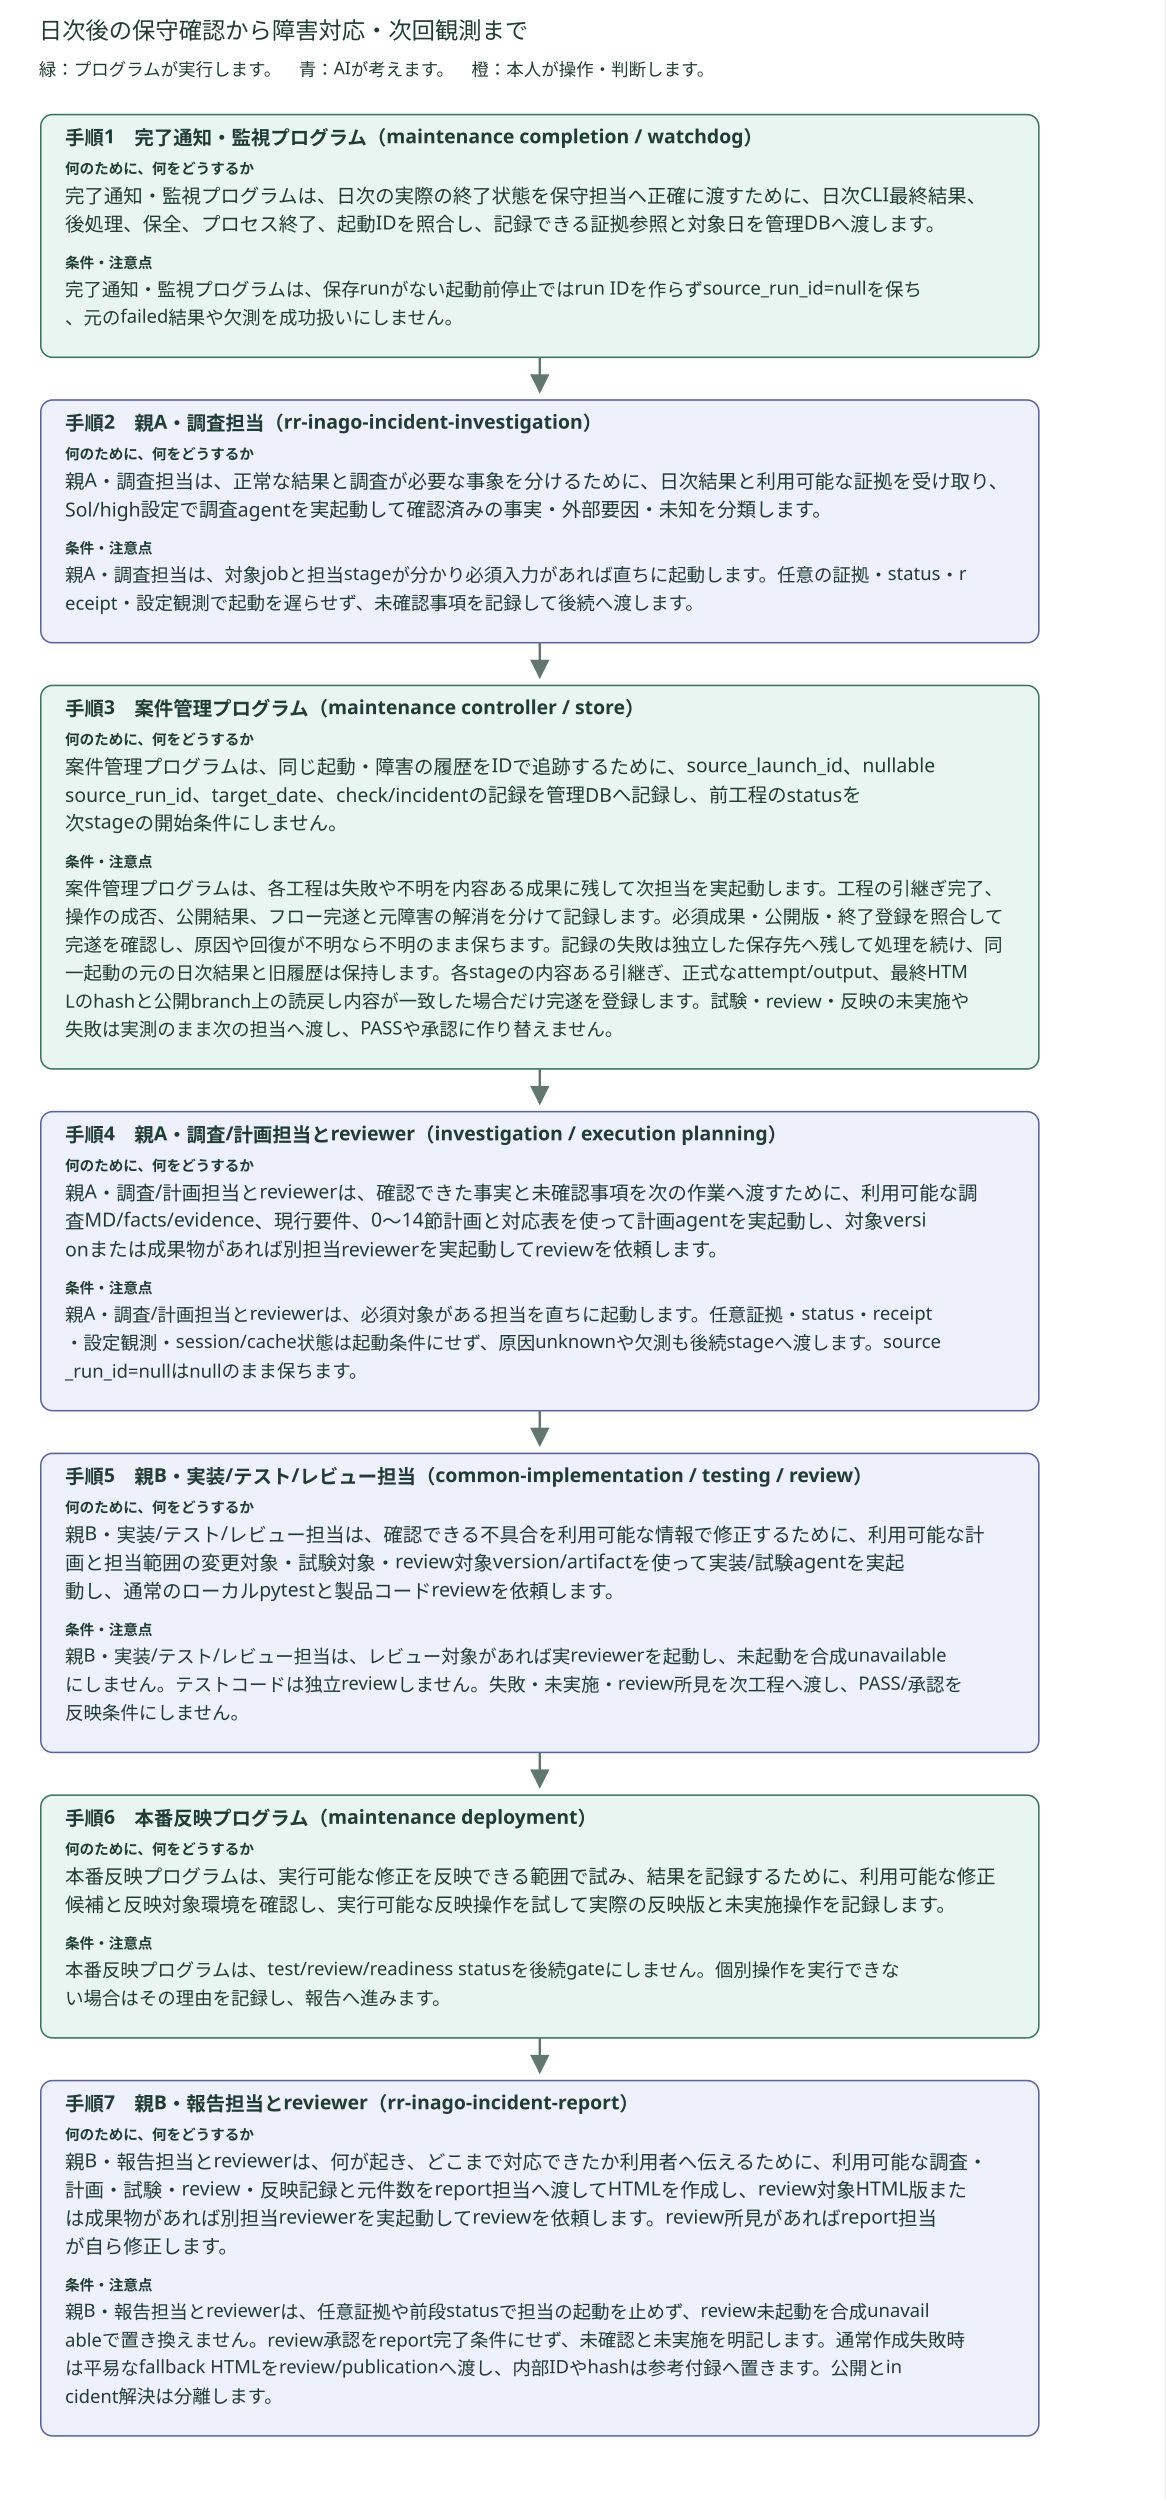
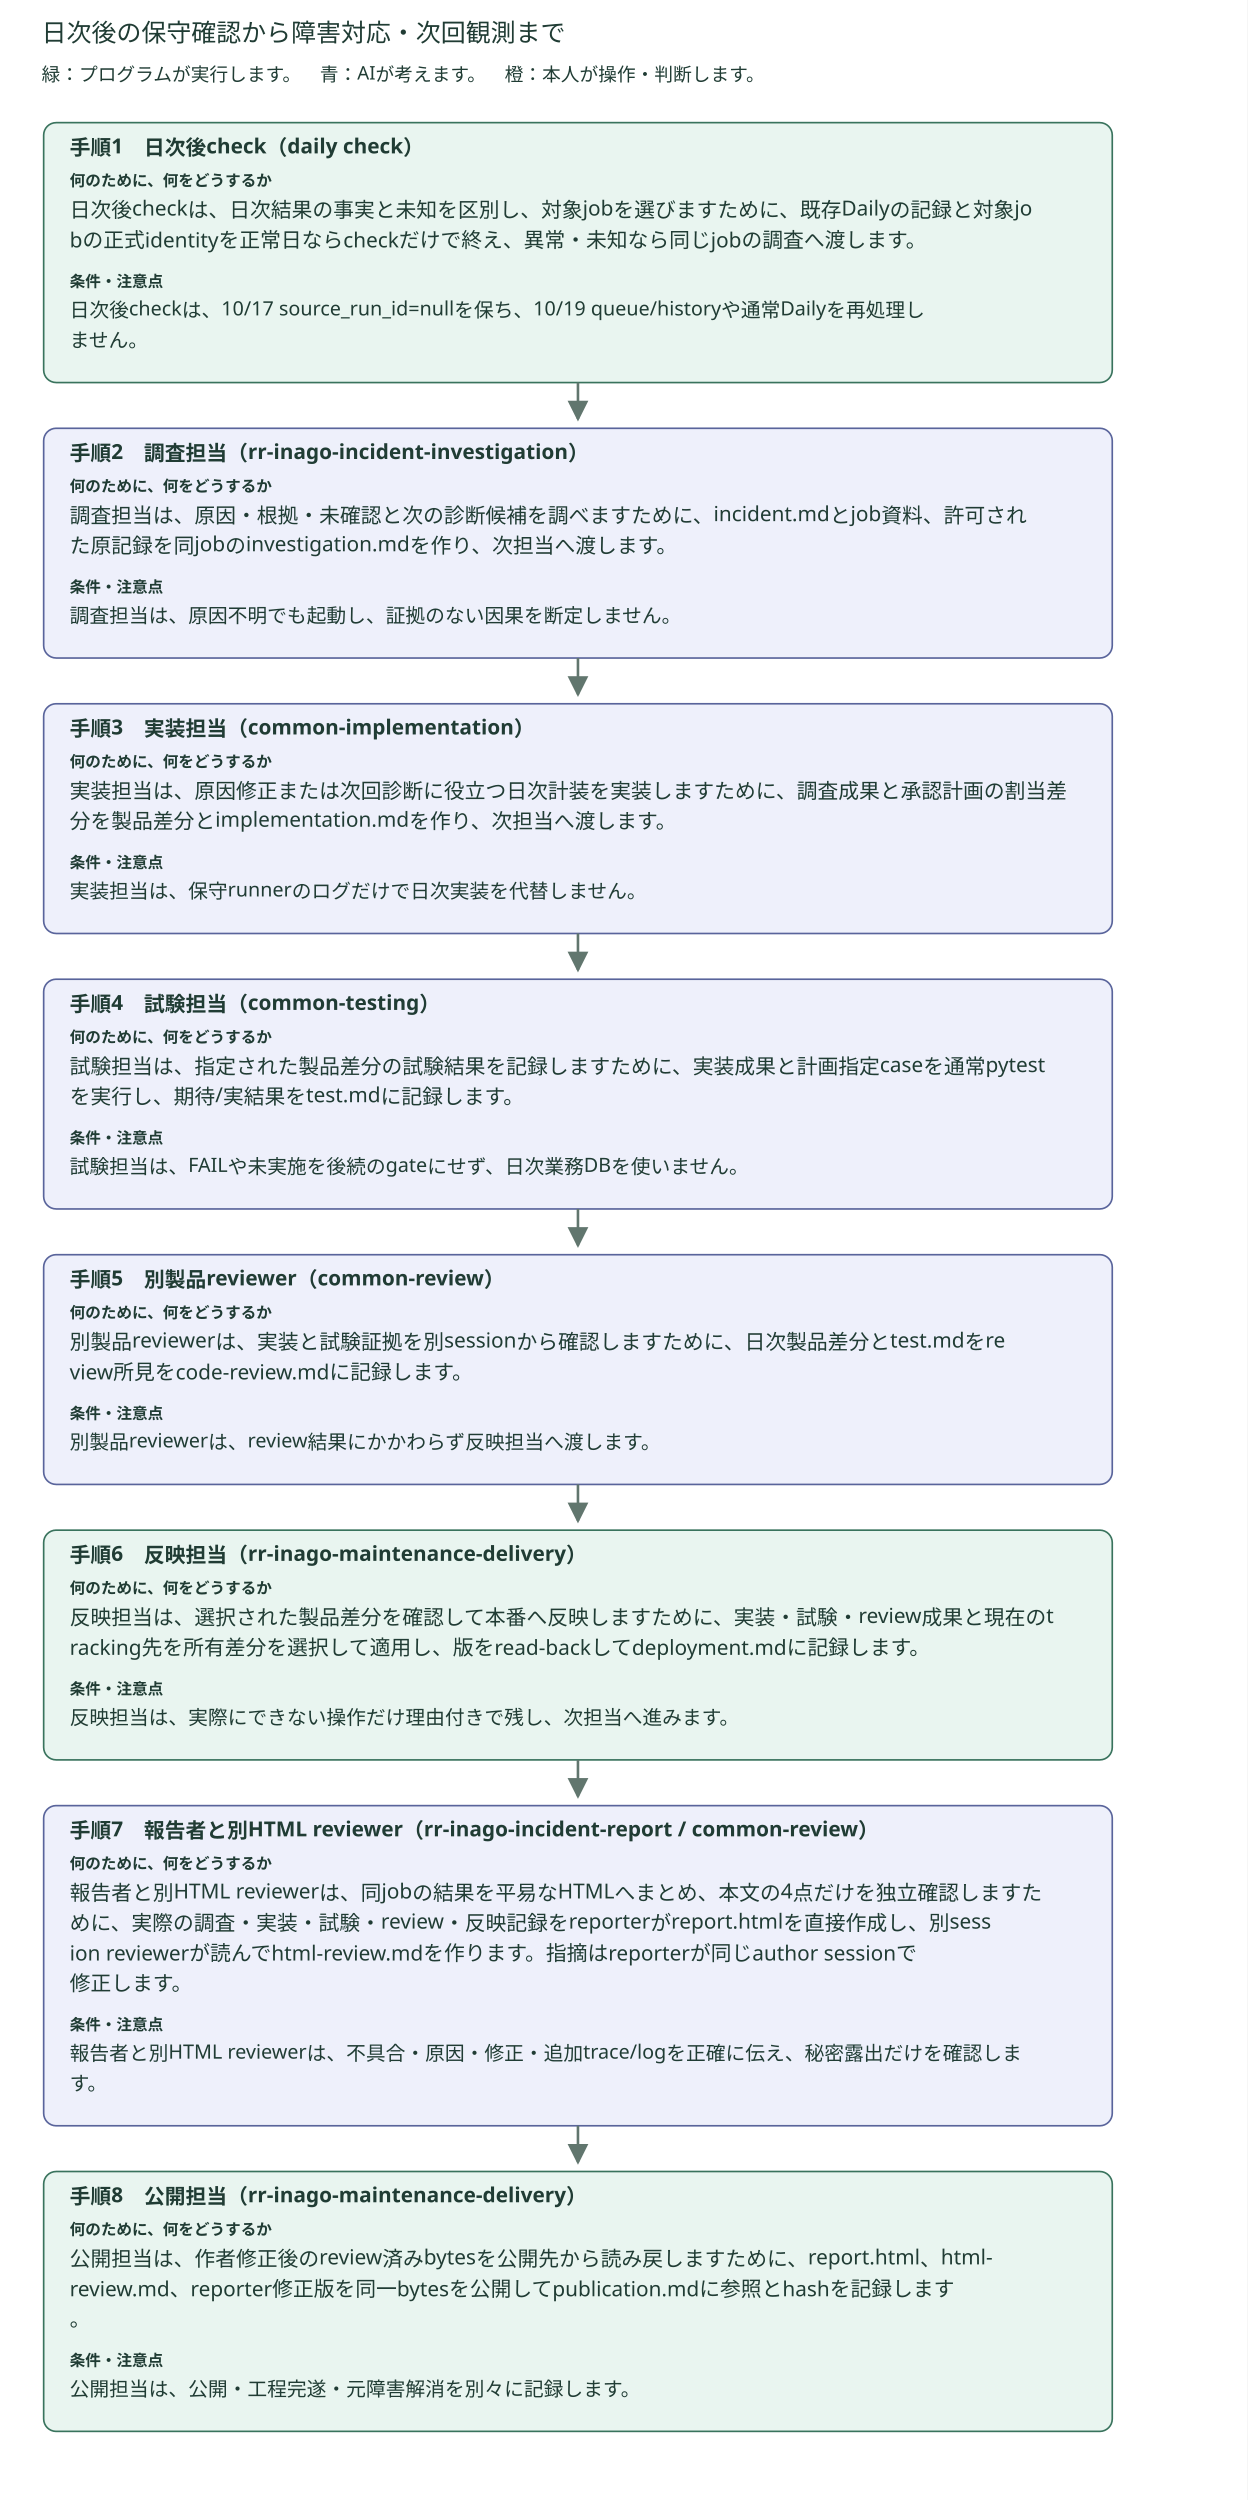
- <svg xmlns="http://www.w3.org/2000/svg" viewBox="0 0 1200 2575" role="img" aria-labelledby="task-F12-title task-F12-desc" font-family="Yu Gothic, Meiryo, sans-serif">
+ <svg xmlns="http://www.w3.org/2000/svg" viewBox="0 0 1200 2405" role="img" aria-labelledby="task-F12-title task-F12-desc" font-family="Yu Gothic, Meiryo, sans-serif">
  <defs>
    <marker id="task-F12-arrow" markerWidth="8" markerHeight="8" refX="7" refY="4" orient="auto">
      <path d="M0,0 L8,4 L0,8 Z" fill="#61766e" />
    </marker>
  </defs>
-   <rect width="1200" height="2575" fill="#fff" />
+   <rect width="1200" height="2405" fill="#fff" />
  <text x="40" y="40" font-size="24" font-weight="400" text-anchor="start" fill="#203c34">日次後の保守確認から障害対応・次回観測まで</text>
  <text x="40" y="78" font-size="18" font-weight="400" text-anchor="start" fill="#203c34">緑：プログラムが実行します。　青：AIが考えます。　橙：本人が操作・判断します。</text>
  <g class="diagram-node" data-node="F12-1">
    <rect x="42" y="118" width="1028" height="250" rx="12" fill="#e9f5f0" stroke="#39735d" stroke-width="1.6" />
-     <text x="67" y="149" font-size="20" font-weight="700" text-anchor="start" fill="#203c34">手順1　完了通知・監視プログラム（maintenance completion / watchdog）</text>
+     <text x="67" y="149" font-size="20" font-weight="700" text-anchor="start" fill="#203c34">手順1　日次後check（daily check）</text>
    <text x="67" y="179" font-size="15" font-weight="700" text-anchor="start" fill="#203c34">何のために、何をどうするか</text>
-     <text x="67" y="209" font-size="20" font-weight="400" text-anchor="start" fill="#203c34">完了通知・監視プログラムは、日次の実際の終了状態を保守担当へ正確に渡すために、日次CLI最終結果、</text>
-     <text x="67" y="238" font-size="20" font-weight="400" text-anchor="start" fill="#203c34">後処理、保全、プロセス終了、起動IDを照合し、記録できる証拠参照と対象日を管理DBへ渡します。</text>
+     <text x="67" y="209" font-size="20" font-weight="400" text-anchor="start" fill="#203c34">日次後checkは、日次結果の事実と未知を区別し、対象jobを選びますために、既存Dailyの記録と対象jo</text>
+     <text x="67" y="238" font-size="20" font-weight="400" text-anchor="start" fill="#203c34">bの正式identityを正常日ならcheckだけで終え、異常・未知なら同じjobの調査へ渡します。</text>
    <text x="67" y="276" font-size="15" font-weight="700" text-anchor="start" fill="#203c34">条件・注意点</text>
-     <text x="67" y="305" font-size="19" font-weight="400" text-anchor="start" fill="#203c34">完了通知・監視プログラムは、保存runがない起動前停止ではrun IDを作らずsource_run_id=nullを保ち</text>
-     <text x="67" y="334" font-size="19" font-weight="400" text-anchor="start" fill="#203c34">、元のfailed結果や欠測を成功扱いにしません。</text>
+     <text x="67" y="305" font-size="19" font-weight="400" text-anchor="start" fill="#203c34">日次後checkは、10/17 source_run_id=nullを保ち、10/19 queue/historyや通常Dailyを再処理し</text>
+     <text x="67" y="334" font-size="19" font-weight="400" text-anchor="start" fill="#203c34">ません。</text>
  </g>
  <path d="M 556 368 V 403" fill="none" stroke="#61766e" stroke-width="2.5" marker-end="url(#task-F12-arrow)" />
  <g class="diagram-node" data-node="F12-2">
-     <rect x="42" y="412" width="1028" height="250" rx="12" fill="#eef0fb" stroke="#59649b" stroke-width="1.6" />
-     <text x="67" y="443" font-size="20" font-weight="700" text-anchor="start" fill="#203c34">手順2　親A・調査担当（rr-inago-incident-investigation）</text>
+     <rect x="42" y="412" width="1028" height="221" rx="12" fill="#eef0fb" stroke="#59649b" stroke-width="1.6" />
+     <text x="67" y="443" font-size="20" font-weight="700" text-anchor="start" fill="#203c34">手順2　調査担当（rr-inago-incident-investigation）</text>
    <text x="67" y="473" font-size="15" font-weight="700" text-anchor="start" fill="#203c34">何のために、何をどうするか</text>
-     <text x="67" y="503" font-size="20" font-weight="400" text-anchor="start" fill="#203c34">親A・調査担当は、正常な結果と調査が必要な事象を分けるために、日次結果と利用可能な証拠を受け取り、</text>
-     <text x="67" y="532" font-size="20" font-weight="400" text-anchor="start" fill="#203c34">Sol/high設定で調査agentを実起動して確認済みの事実・外部要因・未知を分類します。</text>
+     <text x="67" y="503" font-size="20" font-weight="400" text-anchor="start" fill="#203c34">調査担当は、原因・根拠・未確認と次の診断候補を調べますために、incident.mdとjob資料、許可され</text>
+     <text x="67" y="532" font-size="20" font-weight="400" text-anchor="start" fill="#203c34">た原記録を同jobのinvestigation.mdを作り、次担当へ渡します。</text>
    <text x="67" y="570" font-size="15" font-weight="700" text-anchor="start" fill="#203c34">条件・注意点</text>
-     <text x="67" y="599" font-size="19" font-weight="400" text-anchor="start" fill="#203c34">親A・調査担当は、対象jobと担当stageが分かり必須入力があれば直ちに起動します。任意の証拠・status・r</text>
-     <text x="67" y="628" font-size="19" font-weight="400" text-anchor="start" fill="#203c34">eceipt・設定観測で起動を遅らせず、未確認事項を記録して後続へ渡します。</text>
+     <text x="67" y="599" font-size="19" font-weight="400" text-anchor="start" fill="#203c34">調査担当は、原因不明でも起動し、証拠のない因果を断定しません。</text>
  </g>
-   <path d="M 556 662 V 697" fill="none" stroke="#61766e" stroke-width="2.5" marker-end="url(#task-F12-arrow)" />
+   <path d="M 556 633 V 668" fill="none" stroke="#61766e" stroke-width="2.5" marker-end="url(#task-F12-arrow)" />
  <g class="diagram-node" data-node="F12-3">
-     <rect x="42" y="706" width="1028" height="395" rx="12" fill="#e9f5f0" stroke="#39735d" stroke-width="1.6" />
-     <text x="67" y="737" font-size="20" font-weight="700" text-anchor="start" fill="#203c34">手順3　案件管理プログラム（maintenance controller / store）</text>
-     <text x="67" y="767" font-size="15" font-weight="700" text-anchor="start" fill="#203c34">何のために、何をどうするか</text>
-     <text x="67" y="797" font-size="20" font-weight="400" text-anchor="start" fill="#203c34">案件管理プログラムは、同じ起動・障害の履歴をIDで追跡するために、source_launch_id、nullable</text>
-     <text x="67" y="826" font-size="20" font-weight="400" text-anchor="start" fill="#203c34"> source_run_id、target_date、check/incidentの記録を管理DBへ記録し、前工程のstatusを</text>
-     <text x="67" y="855" font-size="20" font-weight="400" text-anchor="start" fill="#203c34">次stageの開始条件にしません。</text>
-     <text x="67" y="893" font-size="15" font-weight="700" text-anchor="start" fill="#203c34">条件・注意点</text>
-     <text x="67" y="922" font-size="19" font-weight="400" text-anchor="start" fill="#203c34">案件管理プログラムは、各工程は失敗や不明を内容ある成果に残して次担当を実起動します。工程の引継ぎ完了、</text>
-     <text x="67" y="951" font-size="19" font-weight="400" text-anchor="start" fill="#203c34">操作の成否、公開結果、フロー完遂と元障害の解消を分けて記録します。必須成果・公開版・終了登録を照合して</text>
-     <text x="67" y="980" font-size="19" font-weight="400" text-anchor="start" fill="#203c34">完遂を確認し、原因や回復が不明なら不明のまま保ちます。記録の失敗は独立した保存先へ残して処理を続け、同</text>
-     <text x="67" y="1009" font-size="19" font-weight="400" text-anchor="start" fill="#203c34">一起動の元の日次結果と旧履歴は保持します。各stageの内容ある引継ぎ、正式なattempt/output、最終HTM</text>
-     <text x="67" y="1038" font-size="19" font-weight="400" text-anchor="start" fill="#203c34">Lのhashと公開branch上の読戻し内容が一致した場合だけ完遂を登録します。試験・review・反映の未実施や</text>
-     <text x="67" y="1067" font-size="19" font-weight="400" text-anchor="start" fill="#203c34">失敗は実測のまま次の担当へ渡し、PASSや承認に作り替えません。</text>
+     <rect x="42" y="677" width="1028" height="221" rx="12" fill="#eef0fb" stroke="#59649b" stroke-width="1.6" />
+     <text x="67" y="708" font-size="20" font-weight="700" text-anchor="start" fill="#203c34">手順3　実装担当（common-implementation）</text>
+     <text x="67" y="738" font-size="15" font-weight="700" text-anchor="start" fill="#203c34">何のために、何をどうするか</text>
+     <text x="67" y="768" font-size="20" font-weight="400" text-anchor="start" fill="#203c34">実装担当は、原因修正または次回診断に役立つ日次計装を実装しますために、調査成果と承認計画の割当差</text>
+     <text x="67" y="797" font-size="20" font-weight="400" text-anchor="start" fill="#203c34">分を製品差分とimplementation.mdを作り、次担当へ渡します。</text>
+     <text x="67" y="835" font-size="15" font-weight="700" text-anchor="start" fill="#203c34">条件・注意点</text>
+     <text x="67" y="864" font-size="19" font-weight="400" text-anchor="start" fill="#203c34">実装担当は、保守runnerのログだけで日次実装を代替しません。</text>
  </g>
-   <path d="M 556 1101 V 1136" fill="none" stroke="#61766e" stroke-width="2.5" marker-end="url(#task-F12-arrow)" />
+   <path d="M 556 898 V 933" fill="none" stroke="#61766e" stroke-width="2.5" marker-end="url(#task-F12-arrow)" />
  <g class="diagram-node" data-node="F12-4">
-     <rect x="42" y="1145" width="1028" height="308" rx="12" fill="#eef0fb" stroke="#59649b" stroke-width="1.6" />
-     <text x="67" y="1176" font-size="20" font-weight="700" text-anchor="start" fill="#203c34">手順4　親A・調査/計画担当とreviewer（investigation / execution planning）</text>
-     <text x="67" y="1206" font-size="15" font-weight="700" text-anchor="start" fill="#203c34">何のために、何をどうするか</text>
-     <text x="67" y="1236" font-size="20" font-weight="400" text-anchor="start" fill="#203c34">親A・調査/計画担当とreviewerは、確認できた事実と未確認事項を次の作業へ渡すために、利用可能な調</text>
-     <text x="67" y="1265" font-size="20" font-weight="400" text-anchor="start" fill="#203c34">査MD/facts/evidence、現行要件、0～14節計画と対応表を使って計画agentを実起動し、対象versi</text>
-     <text x="67" y="1294" font-size="20" font-weight="400" text-anchor="start" fill="#203c34">onまたは成果物があれば別担当reviewerを実起動してreviewを依頼します。</text>
-     <text x="67" y="1332" font-size="15" font-weight="700" text-anchor="start" fill="#203c34">条件・注意点</text>
-     <text x="67" y="1361" font-size="19" font-weight="400" text-anchor="start" fill="#203c34">親A・調査/計画担当とreviewerは、必須対象がある担当を直ちに起動します。任意証拠・status・receipt</text>
-     <text x="67" y="1390" font-size="19" font-weight="400" text-anchor="start" fill="#203c34">・設定観測・session/cache状態は起動条件にせず、原因unknownや欠測も後続stageへ渡します。source</text>
-     <text x="67" y="1419" font-size="19" font-weight="400" text-anchor="start" fill="#203c34">_run_id=nullはnullのまま保ちます。</text>
+     <rect x="42" y="942" width="1028" height="221" rx="12" fill="#eef0fb" stroke="#59649b" stroke-width="1.6" />
+     <text x="67" y="973" font-size="20" font-weight="700" text-anchor="start" fill="#203c34">手順4　試験担当（common-testing）</text>
+     <text x="67" y="1003" font-size="15" font-weight="700" text-anchor="start" fill="#203c34">何のために、何をどうするか</text>
+     <text x="67" y="1033" font-size="20" font-weight="400" text-anchor="start" fill="#203c34">試験担当は、指定された製品差分の試験結果を記録しますために、実装成果と計画指定caseを通常pytest</text>
+     <text x="67" y="1062" font-size="20" font-weight="400" text-anchor="start" fill="#203c34">を実行し、期待/実結果をtest.mdに記録します。</text>
+     <text x="67" y="1100" font-size="15" font-weight="700" text-anchor="start" fill="#203c34">条件・注意点</text>
+     <text x="67" y="1129" font-size="19" font-weight="400" text-anchor="start" fill="#203c34">試験担当は、FAILや未実施を後続のgateにせず、日次業務DBを使いません。</text>
  </g>
-   <path d="M 556 1453 V 1488" fill="none" stroke="#61766e" stroke-width="2.5" marker-end="url(#task-F12-arrow)" />
+   <path d="M 556 1163 V 1198" fill="none" stroke="#61766e" stroke-width="2.5" marker-end="url(#task-F12-arrow)" />
  <g class="diagram-node" data-node="F12-5">
-     <rect x="42" y="1497" width="1028" height="308" rx="12" fill="#eef0fb" stroke="#59649b" stroke-width="1.6" />
-     <text x="67" y="1528" font-size="20" font-weight="700" text-anchor="start" fill="#203c34">手順5　親B・実装/テスト/レビュー担当（common-implementation / testing / review）</text>
-     <text x="67" y="1558" font-size="15" font-weight="700" text-anchor="start" fill="#203c34">何のために、何をどうするか</text>
-     <text x="67" y="1588" font-size="20" font-weight="400" text-anchor="start" fill="#203c34">親B・実装/テスト/レビュー担当は、確認できる不具合を利用可能な情報で修正するために、利用可能な計</text>
-     <text x="67" y="1617" font-size="20" font-weight="400" text-anchor="start" fill="#203c34">画と担当範囲の変更対象・試験対象・review対象version/artifactを使って実装/試験agentを実起</text>
-     <text x="67" y="1646" font-size="20" font-weight="400" text-anchor="start" fill="#203c34">動し、通常のローカルpytestと製品コードreviewを依頼します。</text>
-     <text x="67" y="1684" font-size="15" font-weight="700" text-anchor="start" fill="#203c34">条件・注意点</text>
-     <text x="67" y="1713" font-size="19" font-weight="400" text-anchor="start" fill="#203c34">親B・実装/テスト/レビュー担当は、レビュー対象があれば実reviewerを起動し、未起動を合成unavailable</text>
-     <text x="67" y="1742" font-size="19" font-weight="400" text-anchor="start" fill="#203c34">にしません。テストコードは独立reviewしません。失敗・未実施・review所見を次工程へ渡し、PASS/承認を</text>
-     <text x="67" y="1771" font-size="19" font-weight="400" text-anchor="start" fill="#203c34">反映条件にしません。</text>
+     <rect x="42" y="1207" width="1028" height="221" rx="12" fill="#eef0fb" stroke="#59649b" stroke-width="1.6" />
+     <text x="67" y="1238" font-size="20" font-weight="700" text-anchor="start" fill="#203c34">手順5　別製品reviewer（common-review）</text>
+     <text x="67" y="1268" font-size="15" font-weight="700" text-anchor="start" fill="#203c34">何のために、何をどうするか</text>
+     <text x="67" y="1298" font-size="20" font-weight="400" text-anchor="start" fill="#203c34">別製品reviewerは、実装と試験証拠を別sessionから確認しますために、日次製品差分とtest.mdをre</text>
+     <text x="67" y="1327" font-size="20" font-weight="400" text-anchor="start" fill="#203c34">view所見をcode-review.mdに記録します。</text>
+     <text x="67" y="1365" font-size="15" font-weight="700" text-anchor="start" fill="#203c34">条件・注意点</text>
+     <text x="67" y="1394" font-size="19" font-weight="400" text-anchor="start" fill="#203c34">別製品reviewerは、review結果にかかわらず反映担当へ渡します。</text>
  </g>
-   <path d="M 556 1805 V 1840" fill="none" stroke="#61766e" stroke-width="2.5" marker-end="url(#task-F12-arrow)" />
+   <path d="M 556 1428 V 1463" fill="none" stroke="#61766e" stroke-width="2.5" marker-end="url(#task-F12-arrow)" />
  <g class="diagram-node" data-node="F12-6">
-     <rect x="42" y="1849" width="1028" height="250" rx="12" fill="#e9f5f0" stroke="#39735d" stroke-width="1.6" />
-     <text x="67" y="1880" font-size="20" font-weight="700" text-anchor="start" fill="#203c34">手順6　本番反映プログラム（maintenance deployment）</text>
-     <text x="67" y="1910" font-size="15" font-weight="700" text-anchor="start" fill="#203c34">何のために、何をどうするか</text>
-     <text x="67" y="1940" font-size="20" font-weight="400" text-anchor="start" fill="#203c34">本番反映プログラムは、実行可能な修正を反映できる範囲で試み、結果を記録するために、利用可能な修正</text>
-     <text x="67" y="1969" font-size="20" font-weight="400" text-anchor="start" fill="#203c34">候補と反映対象環境を確認し、実行可能な反映操作を試して実際の反映版と未実施操作を記録します。</text>
-     <text x="67" y="2007" font-size="15" font-weight="700" text-anchor="start" fill="#203c34">条件・注意点</text>
-     <text x="67" y="2036" font-size="19" font-weight="400" text-anchor="start" fill="#203c34">本番反映プログラムは、test/review/readiness statusを後続gateにしません。個別操作を実行できな</text>
-     <text x="67" y="2065" font-size="19" font-weight="400" text-anchor="start" fill="#203c34">い場合はその理由を記録し、報告へ進みます。</text>
+     <rect x="42" y="1472" width="1028" height="221" rx="12" fill="#e9f5f0" stroke="#39735d" stroke-width="1.6" />
+     <text x="67" y="1503" font-size="20" font-weight="700" text-anchor="start" fill="#203c34">手順6　反映担当（rr-inago-maintenance-delivery）</text>
+     <text x="67" y="1533" font-size="15" font-weight="700" text-anchor="start" fill="#203c34">何のために、何をどうするか</text>
+     <text x="67" y="1563" font-size="20" font-weight="400" text-anchor="start" fill="#203c34">反映担当は、選択された製品差分を確認して本番へ反映しますために、実装・試験・review成果と現在のt</text>
+     <text x="67" y="1592" font-size="20" font-weight="400" text-anchor="start" fill="#203c34">racking先を所有差分を選択して適用し、版をread-backしてdeployment.mdに記録します。</text>
+     <text x="67" y="1630" font-size="15" font-weight="700" text-anchor="start" fill="#203c34">条件・注意点</text>
+     <text x="67" y="1659" font-size="19" font-weight="400" text-anchor="start" fill="#203c34">反映担当は、実際にできない操作だけ理由付きで残し、次担当へ進みます。</text>
  </g>
-   <path d="M 556 2099 V 2134" fill="none" stroke="#61766e" stroke-width="2.5" marker-end="url(#task-F12-arrow)" />
+   <path d="M 556 1693 V 1728" fill="none" stroke="#61766e" stroke-width="2.5" marker-end="url(#task-F12-arrow)" />
  <g class="diagram-node" data-node="F12-7">
-     <rect x="42" y="2143" width="1028" height="366" rx="12" fill="#eef0fb" stroke="#59649b" stroke-width="1.6" />
-     <text x="67" y="2174" font-size="20" font-weight="700" text-anchor="start" fill="#203c34">手順7　親B・報告担当とreviewer（rr-inago-incident-report）</text>
-     <text x="67" y="2204" font-size="15" font-weight="700" text-anchor="start" fill="#203c34">何のために、何をどうするか</text>
-     <text x="67" y="2234" font-size="20" font-weight="400" text-anchor="start" fill="#203c34">親B・報告担当とreviewerは、何が起き、どこまで対応できたか利用者へ伝えるために、利用可能な調査・</text>
-     <text x="67" y="2263" font-size="20" font-weight="400" text-anchor="start" fill="#203c34">計画・試験・review・反映記録と元件数をreport担当へ渡してHTMLを作成し、review対象HTML版また</text>
-     <text x="67" y="2292" font-size="20" font-weight="400" text-anchor="start" fill="#203c34">は成果物があれば別担当reviewerを実起動してreviewを依頼します。review所見があればreport担当</text>
-     <text x="67" y="2321" font-size="20" font-weight="400" text-anchor="start" fill="#203c34">が自ら修正します。</text>
-     <text x="67" y="2359" font-size="15" font-weight="700" text-anchor="start" fill="#203c34">条件・注意点</text>
-     <text x="67" y="2388" font-size="19" font-weight="400" text-anchor="start" fill="#203c34">親B・報告担当とreviewerは、任意証拠や前段statusで担当の起動を止めず、review未起動を合成unavail</text>
-     <text x="67" y="2417" font-size="19" font-weight="400" text-anchor="start" fill="#203c34">ableで置き換えません。review承認をreport完了条件にせず、未確認と未実施を明記します。通常作成失敗時</text>
-     <text x="67" y="2446" font-size="19" font-weight="400" text-anchor="start" fill="#203c34">は平易なfallback HTMLをreview/publicationへ渡し、内部IDやhashは参考付録へ置きます。公開とin</text>
-     <text x="67" y="2475" font-size="19" font-weight="400" text-anchor="start" fill="#203c34">cident解決は分離します。</text>
+     <rect x="42" y="1737" width="1028" height="308" rx="12" fill="#eef0fb" stroke="#59649b" stroke-width="1.6" />
+     <text x="67" y="1768" font-size="20" font-weight="700" text-anchor="start" fill="#203c34">手順7　報告者と別HTML reviewer（rr-inago-incident-report / common-review）</text>
+     <text x="67" y="1798" font-size="15" font-weight="700" text-anchor="start" fill="#203c34">何のために、何をどうするか</text>
+     <text x="67" y="1828" font-size="20" font-weight="400" text-anchor="start" fill="#203c34">報告者と別HTML reviewerは、同jobの結果を平易なHTMLへまとめ、本文の4点だけを独立確認しますた</text>
+     <text x="67" y="1857" font-size="20" font-weight="400" text-anchor="start" fill="#203c34">めに、実際の調査・実装・試験・review・反映記録をreporterがreport.htmlを直接作成し、別sess</text>
+     <text x="67" y="1886" font-size="20" font-weight="400" text-anchor="start" fill="#203c34">ion reviewerが読んでhtml-review.mdを作ります。指摘はreporterが同じauthor sessionで</text>
+     <text x="67" y="1915" font-size="20" font-weight="400" text-anchor="start" fill="#203c34">修正します。</text>
+     <text x="67" y="1953" font-size="15" font-weight="700" text-anchor="start" fill="#203c34">条件・注意点</text>
+     <text x="67" y="1982" font-size="19" font-weight="400" text-anchor="start" fill="#203c34">報告者と別HTML reviewerは、不具合・原因・修正・追加trace/logを正確に伝え、秘密露出だけを確認しま</text>
+     <text x="67" y="2011" font-size="19" font-weight="400" text-anchor="start" fill="#203c34">す。</text>
+   </g>
+   <path d="M 556 2045 V 2080" fill="none" stroke="#61766e" stroke-width="2.5" marker-end="url(#task-F12-arrow)" />
+   <g class="diagram-node" data-node="F12-8">
+     <rect x="42" y="2089" width="1028" height="250" rx="12" fill="#e9f5f0" stroke="#39735d" stroke-width="1.6" />
+     <text x="67" y="2120" font-size="20" font-weight="700" text-anchor="start" fill="#203c34">手順8　公開担当（rr-inago-maintenance-delivery）</text>
+     <text x="67" y="2150" font-size="15" font-weight="700" text-anchor="start" fill="#203c34">何のために、何をどうするか</text>
+     <text x="67" y="2180" font-size="20" font-weight="400" text-anchor="start" fill="#203c34">公開担当は、作者修正後のreview済みbytesを公開先から読み戻しますために、report.html、html-</text>
+     <text x="67" y="2209" font-size="20" font-weight="400" text-anchor="start" fill="#203c34">review.md、reporter修正版を同一bytesを公開してpublication.mdに参照とhashを記録します</text>
+     <text x="67" y="2238" font-size="20" font-weight="400" text-anchor="start" fill="#203c34">。</text>
+     <text x="67" y="2276" font-size="15" font-weight="700" text-anchor="start" fill="#203c34">条件・注意点</text>
+     <text x="67" y="2305" font-size="19" font-weight="400" text-anchor="start" fill="#203c34">公開担当は、公開・工程完遂・元障害解消を別々に記録します。</text>
  </g>
</svg>
